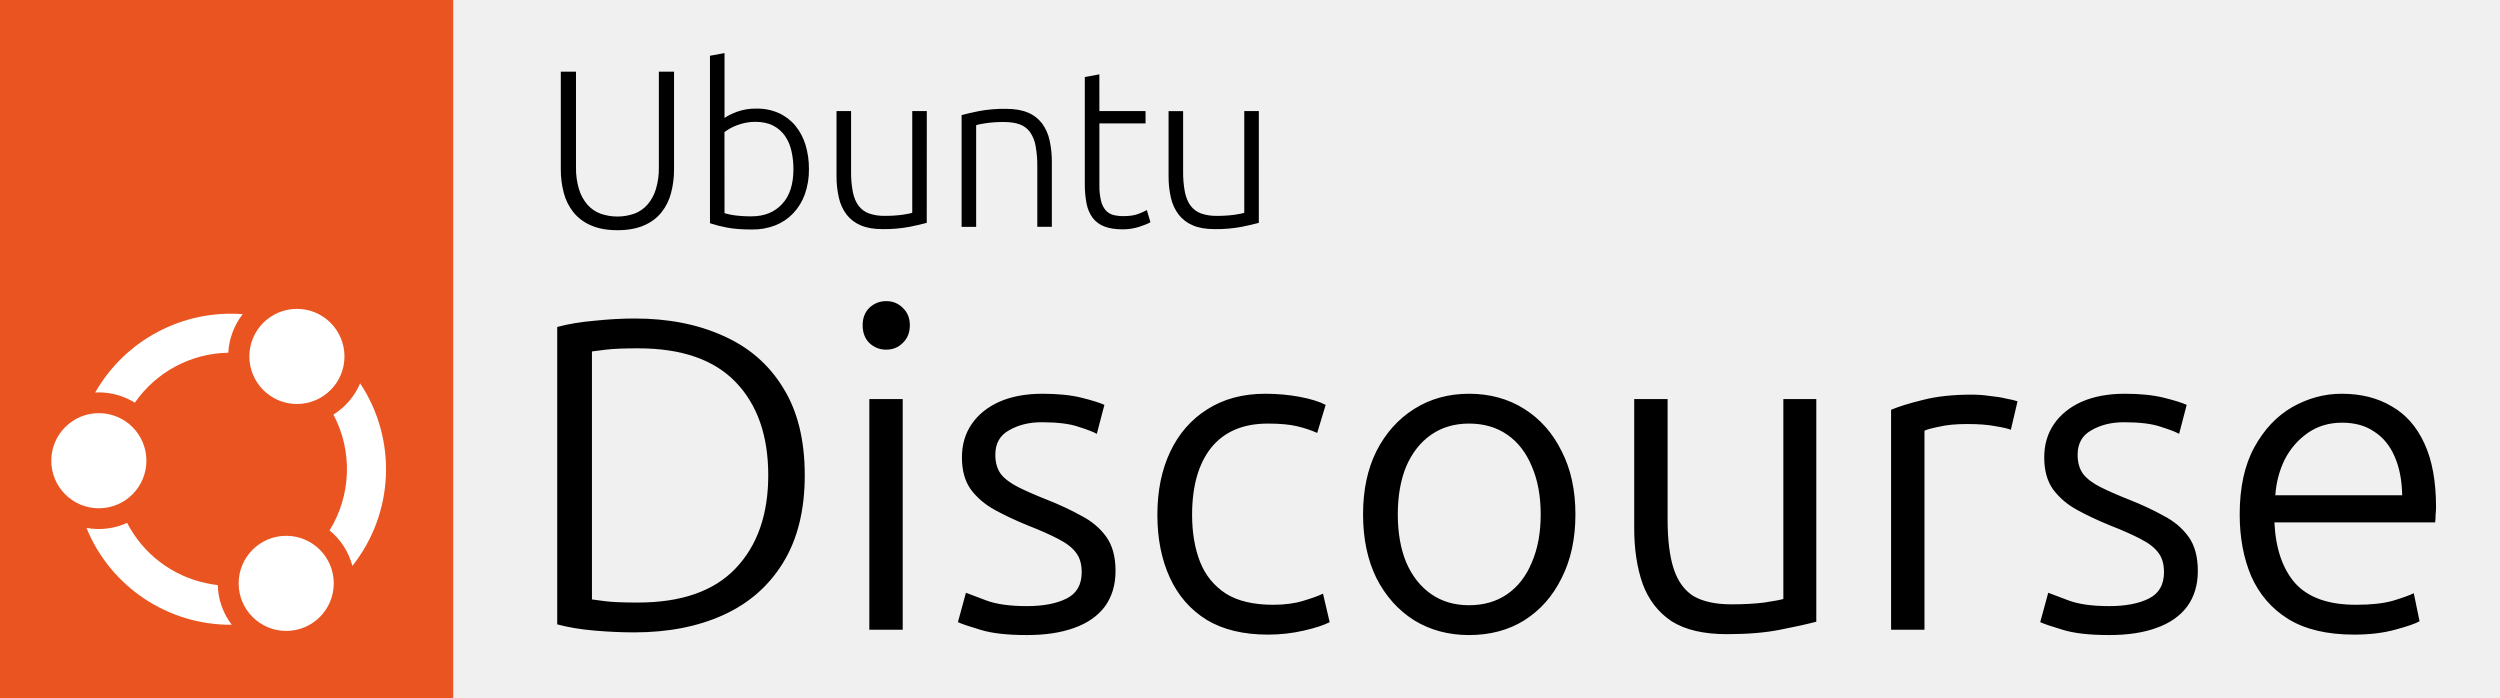
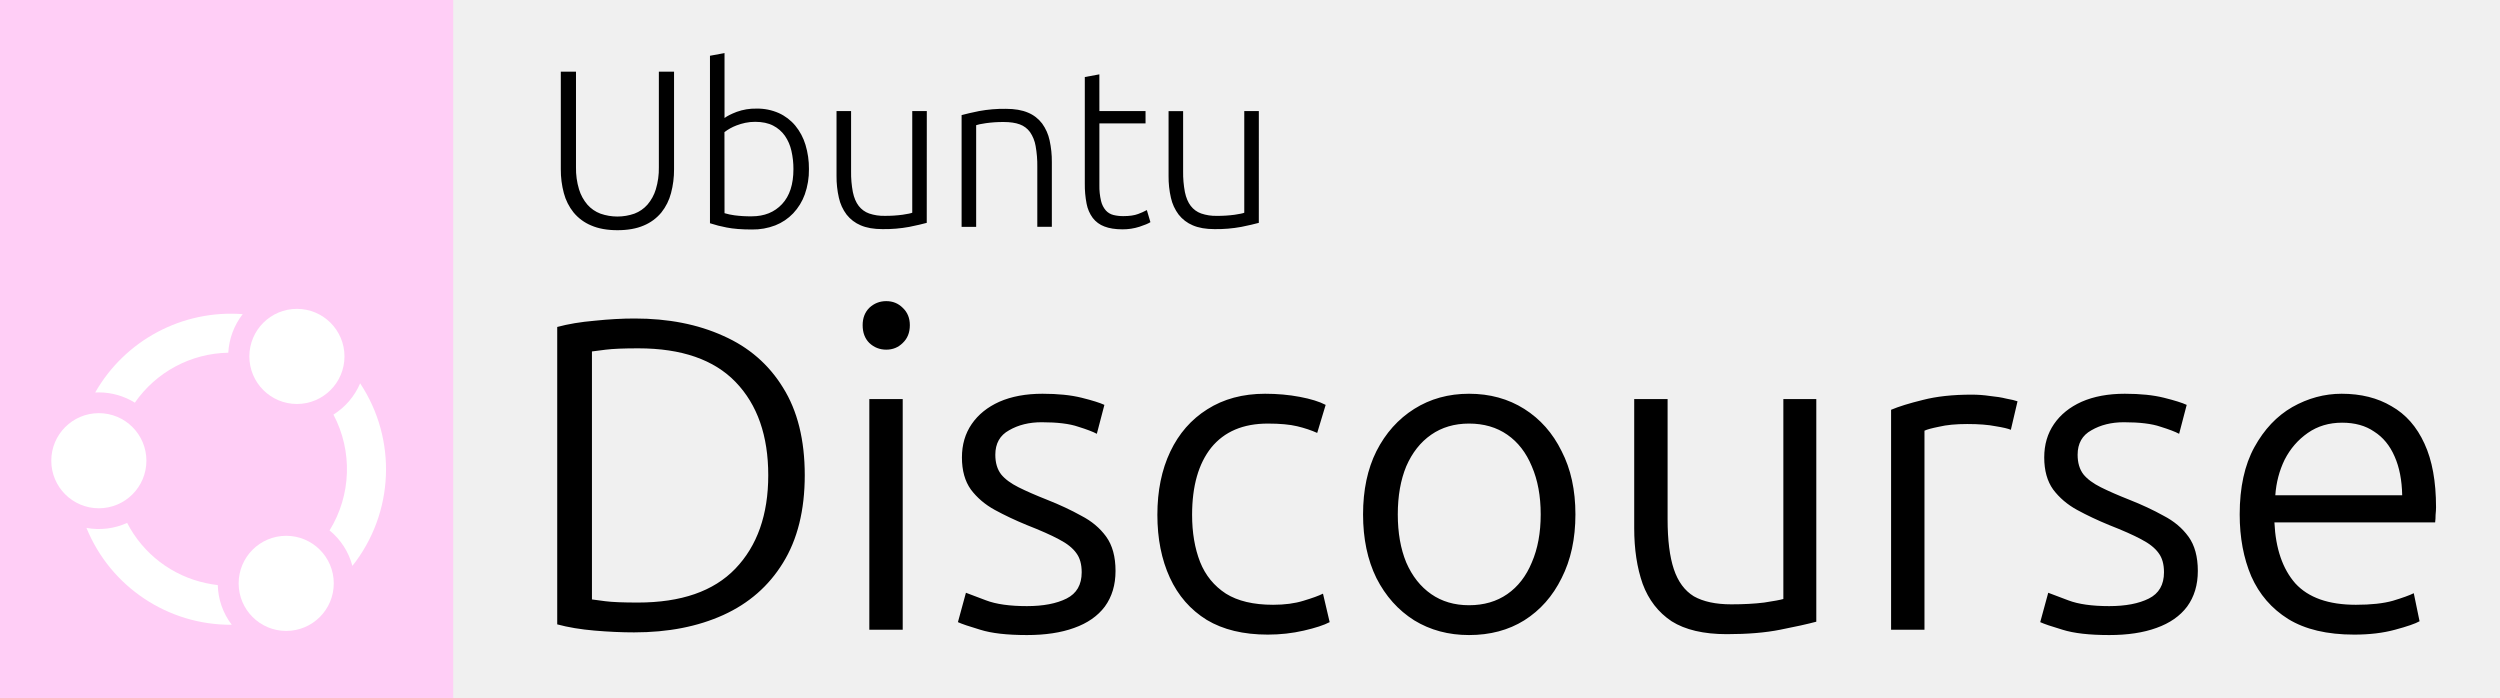
<svg xmlns="http://www.w3.org/2000/svg" width="1290.4" height="360.27" data-name="Layer 1">
-   <path fill="#e95420" d="M0 0h233.93v360.27H0z" />
+   <path fill="#ffcef6" d="M0 0h233.93v360.27H0z" />
  <g fill="#fff">
    <circle cx="51.02" cy="237.8" r="24.55" class="cls-2" />
    <circle cx="153.26" cy="183.97" r="24.55" class="cls-2" />
    <path d="M106.39 301a59.81 59.81 0 0 1-40.77-31.1 35.3 35.3 0 0 1-21 2.58 80.36 80.36 0 0 0 75 50 35.14 35.14 0 0 1-7.21-20.48 60.85 60.85 0 0 1-6.02-1z" class="cls-2" />
    <circle cx="147.73" cy="301.11" r="24.55" class="cls-2" />
    <path d="M181.89 292.1a80.32 80.32 0 0 0 4-94.24A35.44 35.44 0 0 1 172.11 214a60.23 60.23 0 0 1-2 59.78 35.17 35.17 0 0 1 11.78 18.32zM49.13 202.59c.62 0 1.24-.05 1.87-.05a35.43 35.43 0 0 1 18.61 5.3 59.89 59.89 0 0 1 48.22-25.78 35.62 35.62 0 0 1 7.44-19.91 80.66 80.66 0 0 0-76.14 40.44z" class="cls-2" />
  </g>
  <g stroke-width=".49">
    <path d="M318.71 118.82q-7.973 0-13.579-2.45a23.384 23.384 0 0 1-9.075-6.704 26.859 26.859 0 0 1-5.028-10.002 46.661 46.661 0 0 1-1.563-12.31v-50.37h7.84v49.355a36.978 36.978 0 0 0 1.563 11.384 21.944 21.944 0 0 0 4.332 7.92 16.931 16.931 0 0 0 6.704 4.625 26.491 26.491 0 0 0 17.573 0 16.931 16.931 0 0 0 6.704-4.626 21.944 21.944 0 0 0 4.332-7.919 36.978 36.978 0 0 0 1.563-11.384V36.983h7.84v50.395a46.661 46.661 0 0 1-1.563 12.31 26.859 26.859 0 0 1-4.993 10.002 23.404 23.404 0 0 1-9.07 6.704q-5.602 2.425-13.58 2.425zM373.97 60.911q1.96-1.5 6.297-3.18a28.422 28.422 0 0 1 10.232-1.676A27.295 27.295 0 0 1 402 58.368a23.894 23.894 0 0 1 8.492 6.473 28.559 28.559 0 0 1 5.263 9.884 41.893 41.893 0 0 1 1.789 12.54 37.439 37.439 0 0 1-2.137 13.064 28.054 28.054 0 0 1-6.012 9.8 25.844 25.844 0 0 1-9.233 6.205 32.087 32.087 0 0 1-11.976 2.126q-7.978 0-13.177-1.039a67.228 67.228 0 0 1-8.55-2.195V28.784l7.511-1.387zm0 49.126a33.734 33.734 0 0 0 5.12 1.098 62.406 62.406 0 0 0 8.959.52q9.707 0 15.608-6.303 5.9-6.301 5.88-18.087a41.197 41.197 0 0 0-1.044-9.423 21.988 21.988 0 0 0-3.351-7.743 16.784 16.784 0 0 0-6.067-5.258q-3.759-1.96-9.31-1.96a24.164 24.164 0 0 0-5.087.52 30.171 30.171 0 0 0-4.504 1.328 24.757 24.757 0 0 0-6.243 3.469zM478.35 115.03q-3.352.926-9.017 2.078a70.751 70.751 0 0 1-13.868 1.156q-6.703 0-11.212-1.96a18.166 18.166 0 0 1-7.281-5.547 22.483 22.483 0 0 1-3.98-8.698 48.337 48.337 0 0 1-1.21-11.212V57.329h7.512v31.093a53.046 53.046 0 0 0 .921 10.746q.927 4.41 3.01 7.11a11.702 11.702 0 0 0 5.39 3.92 23.394 23.394 0 0 0 8.036 1.216 64.925 64.925 0 0 0 9.247-.578q3.92-.579 4.97-1.044V57.329h7.511zM496.34 59.407q3.352-.916 9.017-2.078a70.751 70.751 0 0 1 13.868-1.156q6.82 0 11.388 1.96a17.509 17.509 0 0 1 7.281 5.606 22.953 22.953 0 0 1 3.872 8.727 50.689 50.689 0 0 1 1.156 11.202v33.401h-7.507V86.12a56.638 56.638 0 0 0-.872-10.782 17.94 17.94 0 0 0-2.891-7.164 11.271 11.271 0 0 0-5.317-3.989q-3.293-1.21-8.267-1.21a62.965 62.965 0 0 0-9.188.603q-3.872.573-5.028 1.038v52.468h-7.512zM567.46 57.329h23.821v6.37H567.46v31.79a32.239 32.239 0 0 0 .867 8.271 11.447 11.447 0 0 0 2.485 4.9 7.84 7.84 0 0 0 3.92 2.314 20.841 20.841 0 0 0 5.087.578q4.733 0 7.625-1.098a32.832 32.832 0 0 0 4.508-2.024l1.852 6.243q-1.622 1.044-5.664 2.367a27.986 27.986 0 0 1-8.787 1.333q-5.547 0-9.31-1.47a13.466 13.466 0 0 1-6.008-4.41 17.994 17.994 0 0 1-3.18-7.35 51.062 51.062 0 0 1-.922-10.404V39.762l7.512-1.386zM649.75 115.03q-3.362.926-9.017 2.078a70.805 70.805 0 0 1-13.873 1.156q-6.703 0-11.212-1.96a18.2 18.2 0 0 1-7.282-5.547 22.478 22.478 0 0 1-3.984-8.669 48.327 48.327 0 0 1-1.215-11.212V57.358h7.512v31.063a53.007 53.007 0 0 0 .927 10.746q.926 4.41 3.003 7.11a11.717 11.717 0 0 0 5.39 3.92 23.345 23.345 0 0 0 8.028 1.226 64.925 64.925 0 0 0 9.247-.578q3.92-.578 4.969-1.044V57.328h7.517z" class="cls-3" />
  </g>
  <g stroke-width="1.045">
    <path d="M327.37 326.41q-9.652 0-20.452-.92-10.801-.918-19.303-3.216v-153.51q8.503-2.298 19.303-3.218 11.03-1.149 20.682-1.149 25.968 0 45.731 8.963 19.763 8.732 30.793 26.657 11.26 17.925 11.26 45.27 0 27.118-11.26 45.272-11.03 17.925-30.793 26.887-19.763 8.962-45.96 8.962zm1.838-15.397q33.551 0 50.327-17.465 17.005-17.695 17.005-48.258t-16.776-48.029q-16.776-17.465-50.327-17.465-11.26 0-16.776.69-5.515.689-7.123.919v128q1.608.23 6.894.919t16.776.69zM448.71 325.03V205.99h17.235v119.04zm8.732-144.55q-5.055 0-8.732-3.447-3.447-3.447-3.447-9.192 0-5.515 3.447-8.962 3.677-3.447 8.732-3.447t8.503 3.447q3.677 3.447 3.677 8.962 0 5.745-3.677 9.192-3.447 3.447-8.502 3.447zM530.06 327.79q-15.397 0-24.129-2.758-8.503-2.527-11.49-3.906l4.136-15.167q2.528.919 10.341 3.906 7.814 2.988 21.142 2.988 12.64 0 20.452-3.907 7.814-3.906 7.814-13.558 0-6.204-2.758-9.881-2.758-3.907-8.962-7.124-5.975-3.217-16.546-7.354-8.963-3.677-16.546-7.813-7.584-4.137-12.41-10.571-4.595-6.435-4.595-16.546 0-9.882 5.055-17.235 5.056-7.354 14.248-11.49 9.422-4.137 22.291-4.137 11.95 0 20.223 2.069 8.273 2.068 11.72 3.676l-3.906 14.937q-2.988-1.608-9.652-3.676-6.664-2.298-18.844-2.298-9.652 0-16.776 4.136-7.124 3.907-7.124 12.64 0 6.204 2.988 10.11 2.987 3.677 8.962 6.664t14.707 6.435q9.881 3.906 17.695 8.273 8.043 4.136 12.869 10.8 4.826 6.665 4.826 17.696 0 10.8-5.516 18.384-5.515 7.353-15.856 11.03-10.11 3.676-24.359 3.676zM654.38 327.56q-18.844 0-31.483-7.583-12.639-7.814-19.074-21.831t-6.434-32.403q0-18.614 6.664-32.632t19.074-21.83q12.639-8.044 29.874-8.044 9.422 0 17.925 1.609t13.328 4.136l-4.366 14.478q-4.596-2.068-10.341-3.447-5.745-1.378-15.167-1.378-19.074 0-29.185 12.409-9.882 12.409-9.882 34.7 0 13.788 4.137 24.359 4.136 10.34 13.328 16.316 9.192 5.745 24.359 5.745 8.962 0 15.627-2.069 6.894-2.068 10.11-3.676l3.447 14.707q-4.366 2.298-13.329 4.366-8.962 2.068-18.613 2.068zM758.25 327.79q-15.856 0-28.266-7.583-12.409-7.814-19.533-21.831-6.894-14.018-6.894-32.862t6.894-32.633q7.124-14.018 19.533-21.83 12.409-7.814 28.266-7.814 16.086 0 28.495 7.813 12.409 7.814 19.303 21.831 7.124 13.788 7.124 32.632t-7.124 32.862q-6.894 14.018-19.303 21.831-12.179 7.584-28.495 7.584zm0-15.397q11.49 0 19.763-5.745t12.639-16.316q4.596-10.571 4.596-24.819t-4.596-24.819q-4.366-10.571-12.639-16.316t-19.763-5.745q-11.26 0-19.533 5.745t-12.869 16.316q-4.366 10.571-4.366 24.819t4.366 24.819q4.596 10.571 12.869 16.316t19.533 5.745zM891.31 327.33q-17.925 0-28.495-6.664-10.341-6.894-14.937-19.303-4.366-12.41-4.366-28.725v-66.643h17.235v62.046q0 16.086 3.217 25.738t10.341 14.018q7.354 4.136 19.303 4.136 9.652 0 17.005-.92 7.583-1.148 9.881-1.837v-103.18H937.5v114.9q-6.894 1.838-18.614 4.136-11.49 2.298-27.576 2.298zM976.1 325.03V211.51q5.975-2.528 16.316-5.056 10.571-2.757 25.278-2.757 4.826 0 9.422.69 4.826.459 8.503 1.378 3.906.69 5.745 1.379l-3.447 14.707q-2.069-.92-7.814-1.839-5.745-1.149-14.707-1.149-8.732 0-14.478 1.38-5.745 1.148-7.583 2.067v102.72zM1088.7 327.79q-15.397 0-24.129-2.758-8.503-2.527-11.49-3.906l4.136-15.167q2.528.919 10.341 3.906 7.814 2.988 21.142 2.988 12.64 0 20.452-3.907t7.814-13.558q0-6.204-2.758-9.881-2.758-3.907-8.962-7.124-5.975-3.217-16.546-7.354-8.962-3.677-16.546-7.813-7.584-4.137-12.41-10.571-4.595-6.435-4.595-16.546 0-9.882 5.055-17.235 5.056-7.354 14.248-11.49 9.422-4.137 22.291-4.137 11.95 0 20.223 2.069 8.273 2.068 11.72 3.676l-3.906 14.937q-2.988-1.608-9.652-3.676-6.664-2.298-18.844-2.298-9.652 0-16.776 4.136-7.124 3.907-7.124 12.64 0 6.204 2.988 10.11 2.987 3.677 8.962 6.664 5.975 2.988 14.707 6.435 9.881 3.906 17.695 8.273 8.043 4.136 12.869 10.8 4.826 6.665 4.826 17.696 0 10.8-5.516 18.384-5.515 7.353-15.856 11.03-10.11 3.676-24.359 3.676zM1215.1 327.56q-20.912 0-34.011-8.043-12.869-8.043-19.074-22.061-5.975-14.018-5.975-31.942 0-20.912 7.584-34.7 7.583-13.788 19.533-20.682 12.18-6.894 25.508-6.894 14.937 0 25.738 6.434 11.03 6.205 17.005 19.303 5.975 12.87 5.975 32.862 0 1.609-.23 3.907 0 2.068-.23 3.907h-82.958q.92 20.223 10.8 31.483 10.112 11.03 31.254 11.03 11.72 0 19.074-2.069 7.583-2.298 10.8-3.906l2.988 14.478q-3.217 1.838-12.639 4.366-9.192 2.528-21.142 2.528zm-40.675-71.928h65.494q-.23-11.72-3.907-19.993-3.677-8.503-10.57-12.869-6.665-4.596-16.547-4.596-10.11 0-17.695 5.285-7.583 5.286-11.95 13.788-4.136 8.503-4.826 18.384z" style="white-space:pre" />
  </g>
</svg>
